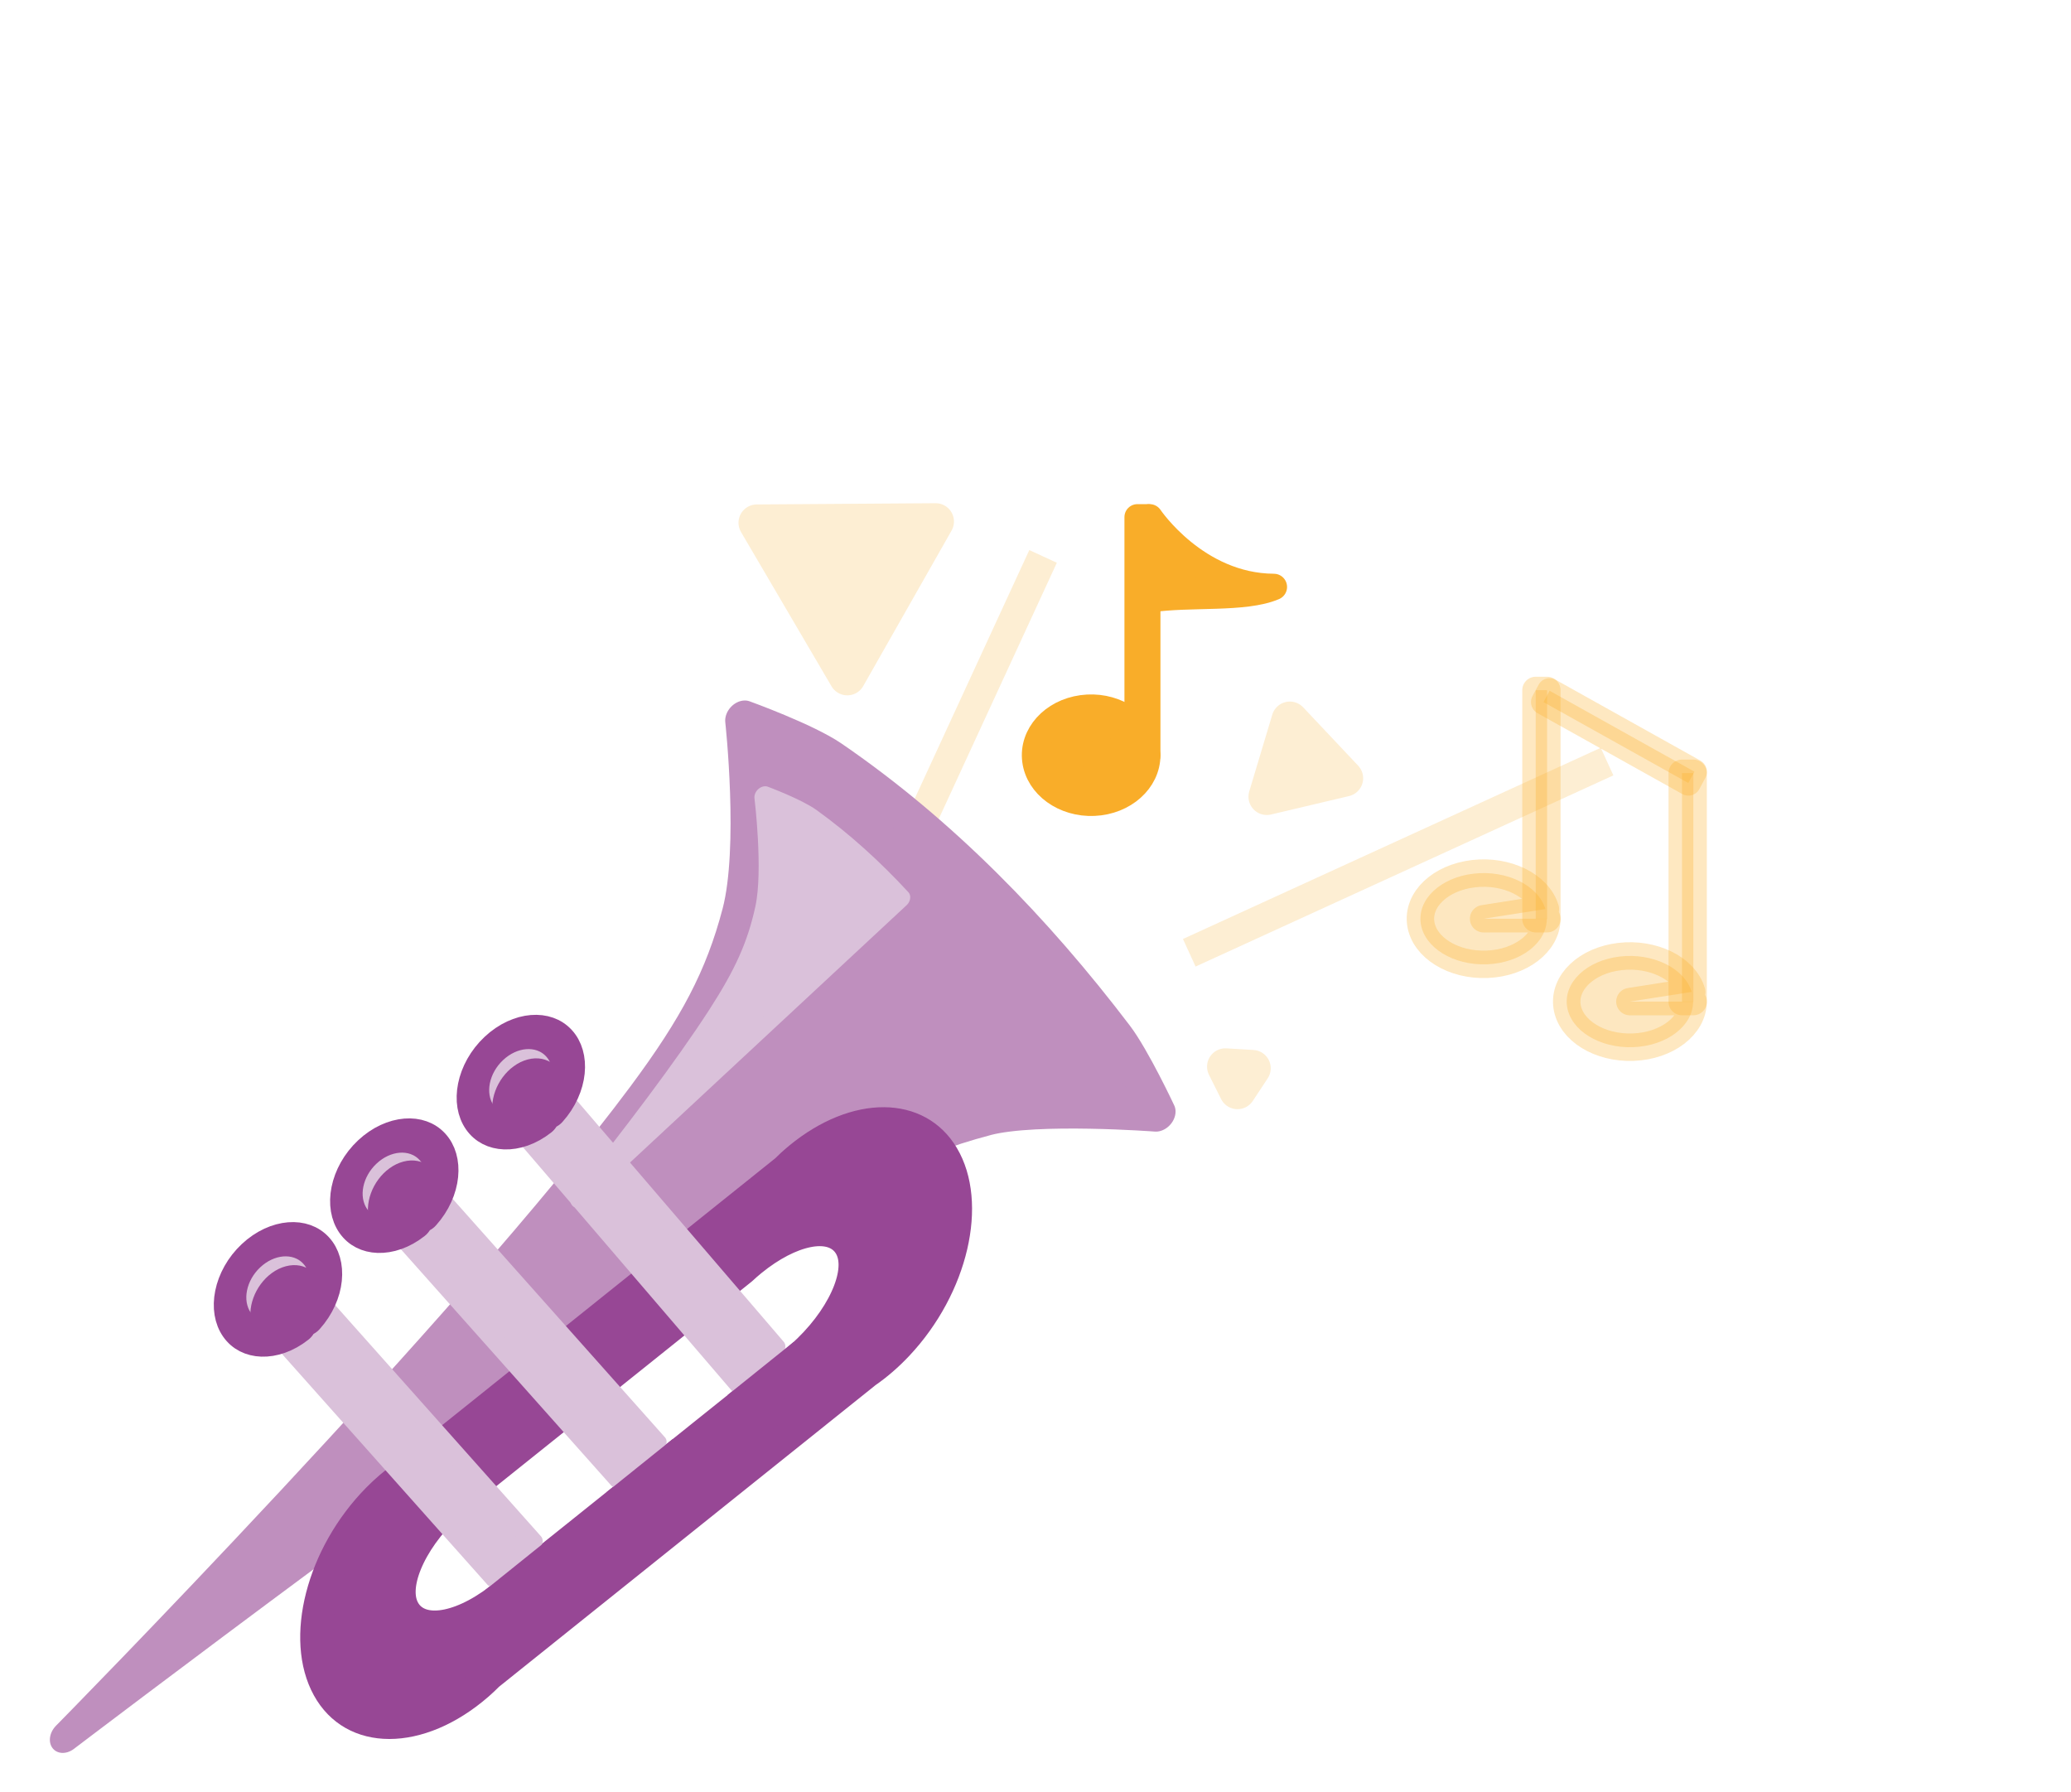
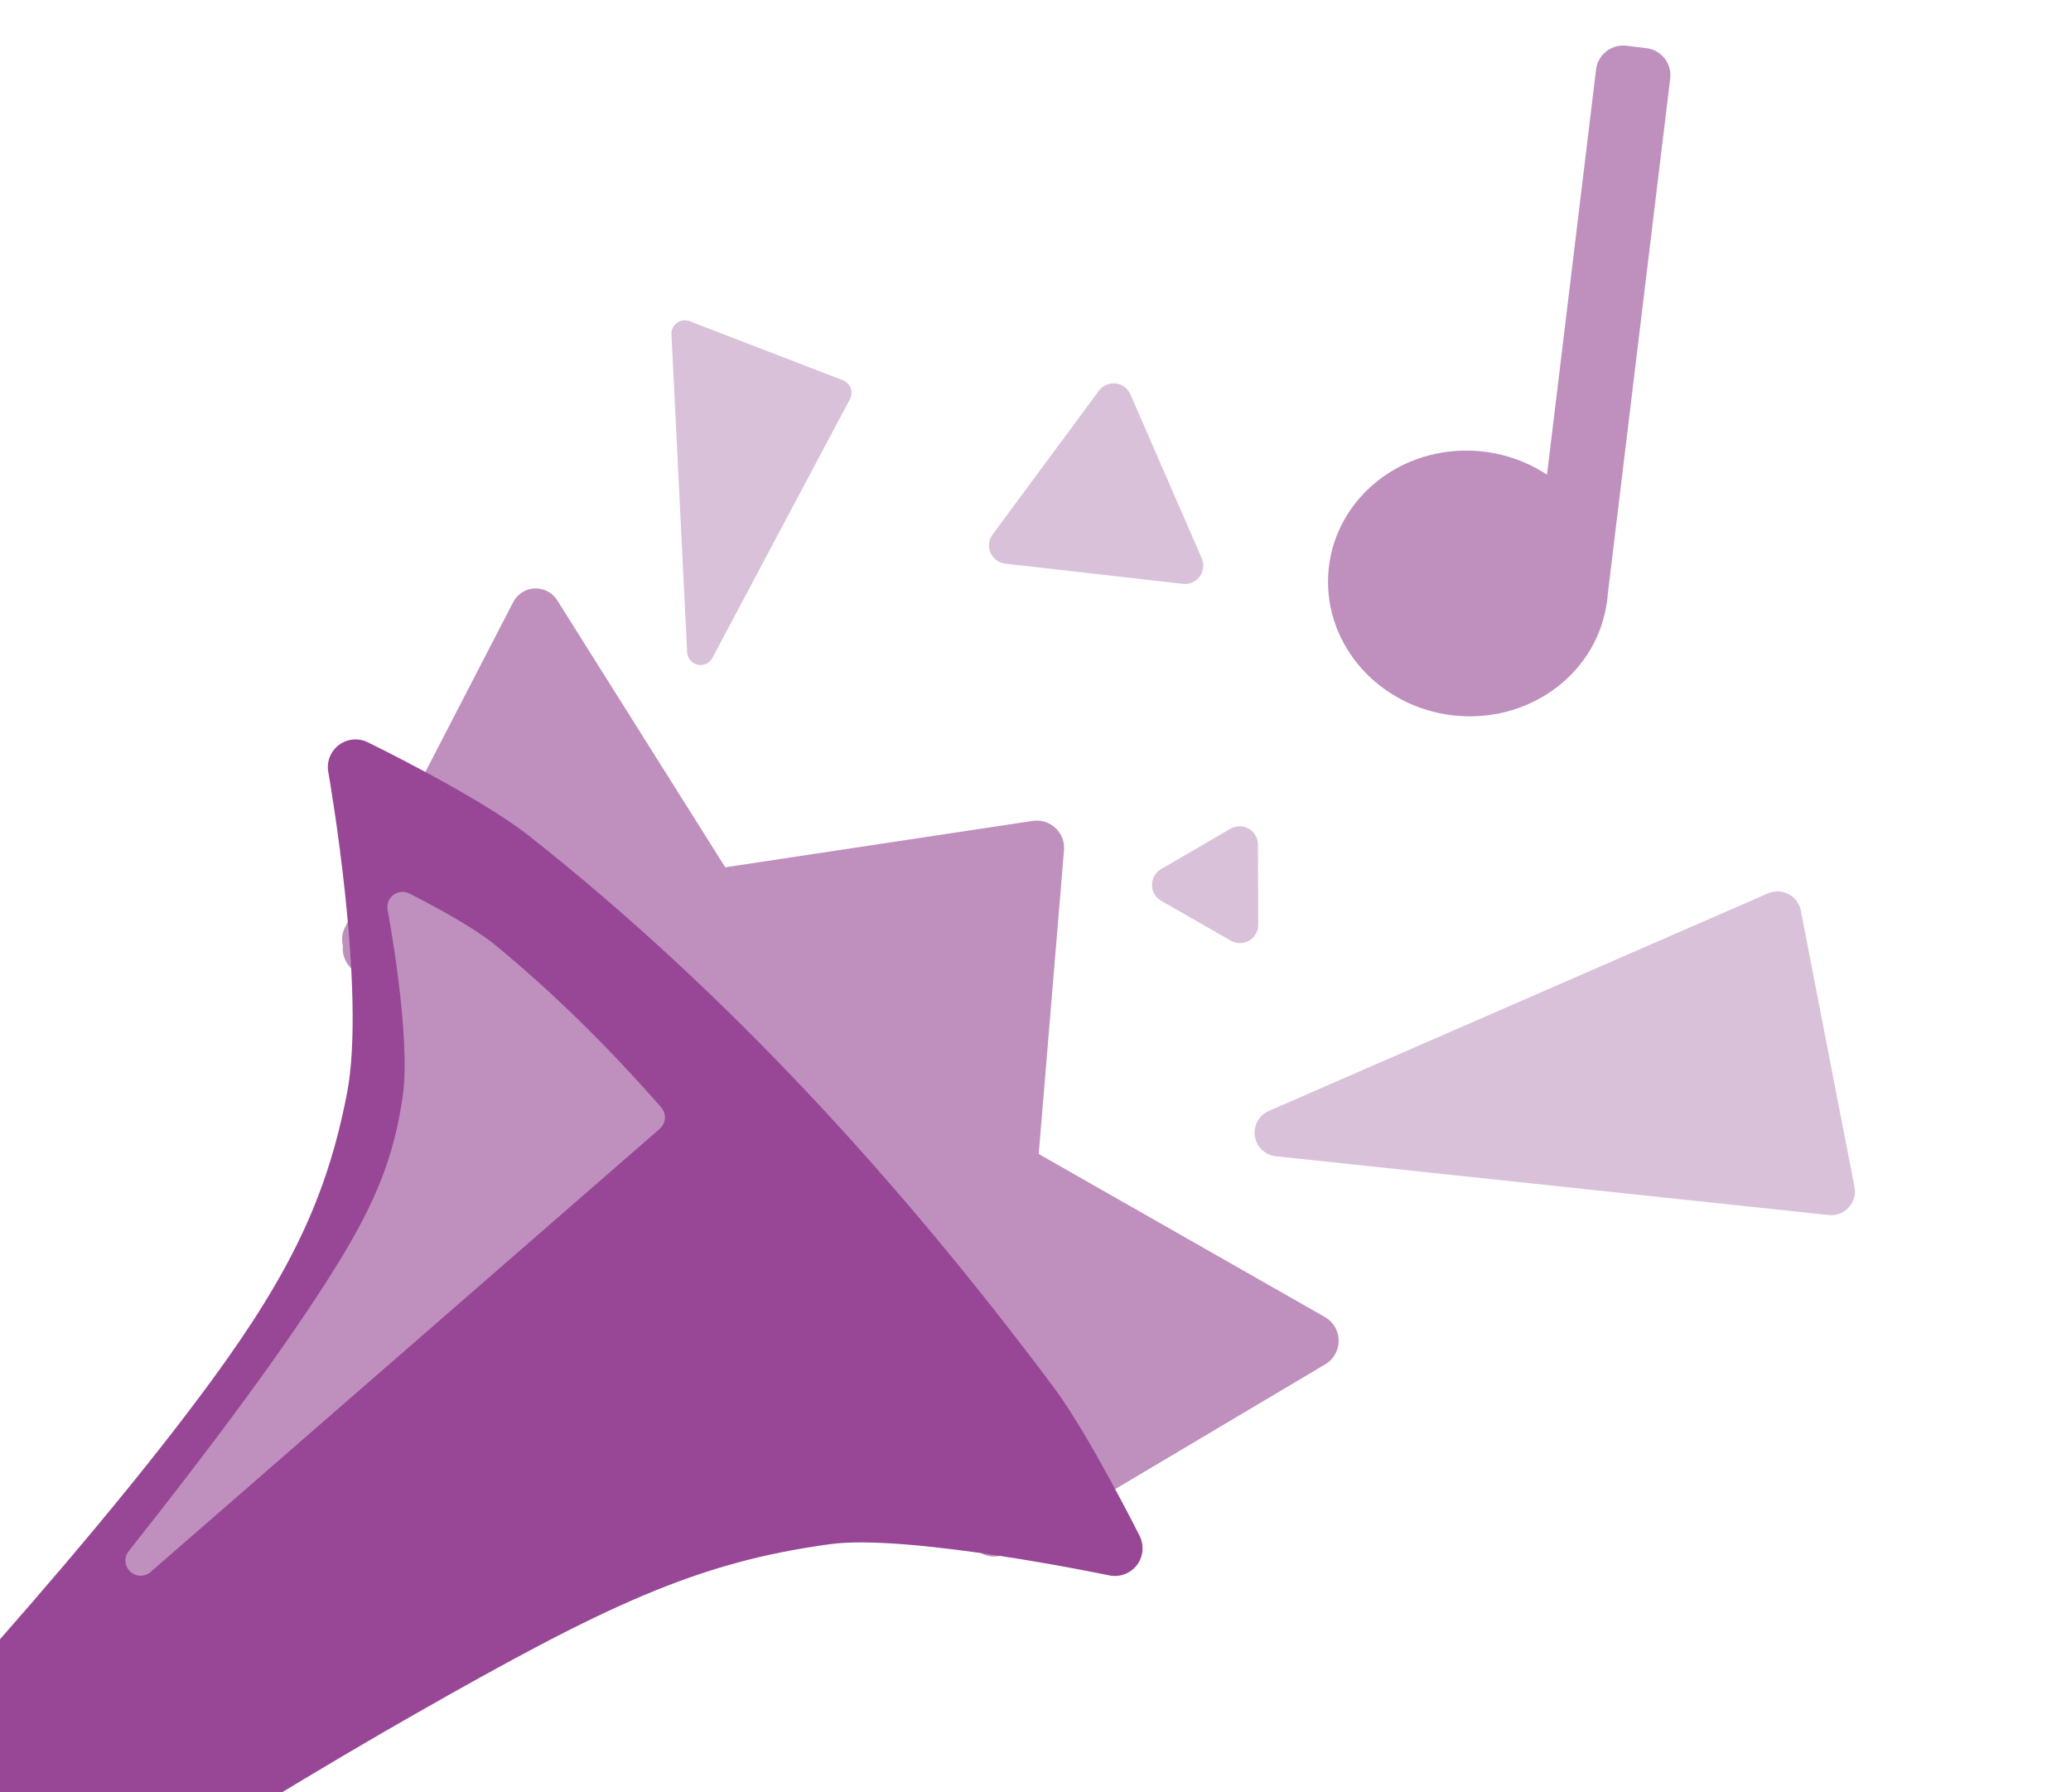
<svg xmlns="http://www.w3.org/2000/svg" width="222" height="192" viewBox="0 0 58.737 50.8" version="1.1" id="svg1583">
  <defs id="defs1580" />
  <g id="layer1">
-     <rect style="fill:#fdeed3;fill-opacity:1;stroke:none;stroke-width:1.039;stroke-linejoin:round;stroke-dasharray:none;stroke-opacity:1" id="rect97535" width="0.86" height="13.031" x="38.174" y="-32.46" transform="rotate(65.41269)" />
-     <rect style="fill:#fdeed3;fill-opacity:1;stroke:none;stroke-width:1.039;stroke-linejoin:round;stroke-dasharray:none;stroke-opacity:1" id="rect97535-5" width="0.86" height="13.031" x="33.042" y="1.944" transform="rotate(24.75129)" />
-     <g id="g93620" transform="matrix(0.8923886,-0.07265827,-0.1179231,0.9176655,0.987032,11.60006)">
-       <path style="fill:#bf8fbe;fill-opacity:1;stroke:#bf8fbe;stroke-width:1.024;stroke-linejoin:round;stroke-dasharray:none;stroke-opacity:1" d="m 33.612,24.599 c 1.542,-0.278 5.418,0.308 5.418,0.308 0,0 -1.043,-1.766 -1.708,-2.539 -3.045,-3.536 -6.476,-6.815 -10.326,-9.451 -0.93,-0.636 -3.029,-1.499 -3.029,-1.499 0,0 0.974,4.008 0.693,6.002 -0.28,1.989 -0.922,3.476 -2.315,5.544 -4.557,6.767 -15.862,18.566 -15.862,18.566 0,0 12.644,-9.25 19.285,-13.369 3.473,-2.154 5.215,-3.087 7.844,-3.561 z" id="path77547" />
-       <path id="path77547-0" style="fill:#dac1da;fill-opacity:1;stroke:#dac1da;stroke-width:0.562;stroke-linejoin:round;stroke-dasharray:none;stroke-opacity:1" d="m 24.993,13.918 c 0,0 0.589,2.303 0.484,3.46 -0.105,1.153 -0.409,2.022 -1.092,3.238 -0.872,1.551 -2.263,3.556 -3.635,5.429 l 9.103,-8.535 C 28.832,16.495 27.749,15.56 26.602,14.742 26.105,14.387 24.993,13.918 24.993,13.918 Z" />
-       <path id="path77647" style="fill:#974795;fill-opacity:1;stroke:#974795;stroke-width:1.037;stroke-linejoin:round;stroke-dasharray:none;stroke-opacity:1" d="m 27.604,25.32 a 3.464,4.269 22.062 0 0 -0.222,0.19 3.464,4.269 22.062 0 0 -0.166,0.163 l -11.033,8.607 3.7e-4,7.23e-4 a 3.475,4.255 22.428 0 0 -0.71,0.601 3.475,4.255 22.428 0 0 -0.772,5.71 3.475,4.255 22.428 0 0 4.843,0.384 3.475,4.255 22.428 0 0 0.297,-0.283 L 30.724,32.203 a 3.464,4.269 22.062 0 0 0.885,-0.758 3.464,4.269 22.062 0 0 0.628,-5.729 3.464,4.269 22.062 0 0 -4.634,-0.396 z m -1.019,3.103 a 1.788,2.935 44.947 0 1 3.006,-0.372 1.788,2.935 44.947 0 1 -0.893,3.275 1.788,2.935 44.947 0 1 -0.645,0.536 L 20.201,37.987 a 1.79,2.932 45.32 0 1 -0.218,0.195 1.79,2.932 45.32 0 1 -3.145,0.406 1.79,2.932 45.32 0 1 0.986,-3.282 1.79,2.932 45.32 0 1 0.516,-0.426 l -3.68e-4,-7.23e-4 7.961,-6.21 a 1.788,2.935 44.947 0 1 0.123,-0.112 1.788,2.935 44.947 0 1 0.162,-0.135 z m -7.419,8.069 -0.146,0.149 0.159,-0.124 z" />
-       <path id="rect79203" style="fill:#dac1da;fill-opacity:1;stroke:#dac1da;stroke-width:0.524;stroke-linejoin:round;stroke-dasharray:none;stroke-opacity:1" d="m -1.361,30.004 -1.501,2.92e-4 -1.054e-4,11.732 1.501,-2.92e-4 z" transform="matrix(0.734077,-0.6790662,0.6879417,0.7257659,0,0)" />
-       <rect style="fill:#dac1da;fill-opacity:1;stroke:#dac1da;stroke-width:0.53;stroke-linejoin:round;stroke-dasharray:none;stroke-opacity:1" id="rect79203-3" width="1.52" height="11.854" x="-7.838" y="29.629" transform="matrix(0.7441785,-0.6679808,0.6987872,0.7153296,0,0)" />
-       <rect style="fill:#dac1da;fill-opacity:1;stroke:#dac1da;stroke-width:0.53;stroke-linejoin:round;stroke-dasharray:none;stroke-opacity:1" id="rect79203-3-4" width="1.52" height="11.854" x="-12.338" y="29.31" transform="matrix(0.7441785,-0.6679808,0.6987872,0.7153296,0,0)" />
-       <path style="fill:#dac1da;fill-opacity:1;stroke:#974795;stroke-width:1.039;stroke-linejoin:round;stroke-dasharray:none;stroke-opacity:1" id="path79427" d="m 30.377,-1.952 a 1.51,1.536 0 0 1 -1.43,1.534 1.51,1.536 0 0 1 -1.583,-1.37 1.51,1.536 0 0 1 1.26,-1.681 1.51,1.536 0 0 1 1.718,1.19 l -1.476,0.327 z" transform="matrix(0.5833628,0.8122117,-0.7933706,0.6087389,0,0)" />
-       <path style="fill:#dac1da;fill-opacity:1;stroke:#974795;stroke-width:1.039;stroke-linejoin:round;stroke-dasharray:none;stroke-opacity:1" id="path79427-4" d="M 30.472,2.703 A 1.51,1.536 0 0 1 29.043,4.237 1.51,1.536 0 0 1 27.46,2.867 1.51,1.536 0 0 1 28.72,1.187 1.51,1.536 0 0 1 30.438,2.376 l -1.476,0.327 z" transform="matrix(0.5833628,0.8122117,-0.7933706,0.6087389,0,0)" />
-       <path style="fill:#dac1da;fill-opacity:1;stroke:#974795;stroke-width:1.039;stroke-linejoin:round;stroke-dasharray:none;stroke-opacity:1" id="path79427-4-4" d="M 30.794,7.109 A 1.51,1.536 0 0 1 29.365,8.643 1.51,1.536 0 0 1 27.782,7.273 1.51,1.536 0 0 1 29.042,5.592 1.51,1.536 0 0 1 30.76,6.782 L 29.284,7.109 Z" transform="matrix(0.5833628,0.8122117,-0.7933706,0.6087389,0,0)" />
-       <rect style="fill:#974795;fill-opacity:1;stroke:none;stroke-width:0.972;stroke-linejoin:round;stroke-dasharray:none;stroke-opacity:1" id="rect89718" width="2.414" height="1.322" x="0.675" y="41.859" transform="matrix(0.7872655,-0.6166141,0.6161929,0.7875953,0,0)" />
-       <rect style="fill:#974795;fill-opacity:1;stroke:none;stroke-width:0.972;stroke-linejoin:round;stroke-dasharray:none;stroke-opacity:1" id="rect89718-7" width="2.414" height="1.322" x="-3.755" y="41.856" transform="matrix(0.7872655,-0.6166141,0.6161929,0.7875953,0,0)" />
-       <rect style="fill:#974795;fill-opacity:1;stroke:none;stroke-width:0.972;stroke-linejoin:round;stroke-dasharray:none;stroke-opacity:1" id="rect89718-7-7" width="2.414" height="1.322" x="-8.194" y="41.865" transform="matrix(0.7872655,-0.6166141,0.6161929,0.7875953,0,0)" />
-       <path style="fill:#974795;fill-opacity:1;stroke:#974795;stroke-width:0.604;stroke-linejoin:round;stroke-dasharray:none;stroke-opacity:1" id="path92107" d="m 19.54,22.805 a 0.838,0.953 0 0 1 -0.793,0.952 0.838,0.953 0 0 1 -0.878,-0.85 0.838,0.953 0 0 1 0.699,-1.043 0.838,0.953 0 0 1 0.953,0.738 l -0.819,0.203 z" />
-       <path style="fill:#974795;fill-opacity:1;stroke:#974795;stroke-width:0.604;stroke-linejoin:round;stroke-dasharray:none;stroke-opacity:1" id="path92107-7" d="m 15.969,25.678 a 0.838,0.953 0 0 1 -0.793,0.952 0.838,0.953 0 0 1 -0.878,-0.85 0.838,0.953 0 0 1 0.699,-1.043 0.838,0.953 0 0 1 0.953,0.738 l -0.819,0.203 z" />
-       <path style="fill:#974795;fill-opacity:1;stroke:#974795;stroke-width:0.604;stroke-linejoin:round;stroke-dasharray:none;stroke-opacity:1" id="path92107-7-9" d="m 12.625,28.648 a 0.838,0.953 0 0 1 -0.793,0.952 0.838,0.953 0 0 1 -0.878,-0.85 0.838,0.953 0 0 1 0.699,-1.043 0.838,0.953 0 0 1 0.953,0.738 l -0.819,0.203 z" />
-     </g>
-     <g id="g96728" transform="translate(8.069793,6.217708)" style="fill:#f9ad29;fill-opacity:0.29;stroke:#f9ad29;stroke-opacity:0.289">
-       <path style="fill:#f9ad29;fill-opacity:0.29;stroke:#f9ad29;stroke-width:0.778;stroke-linejoin:round;stroke-dasharray:none;stroke-opacity:0.289" id="path94400-8" d="m 35.801,19.836 a 1.793,1.295 0 0 1 -1.697,1.293 1.793,1.295 0 0 1 -1.878,-1.154 1.793,1.295 0 0 1 1.495,-1.416 1.793,1.295 0 0 1 2.039,1.003 l -1.752,0.275 z" />
-       <rect style="fill:#f9ad29;fill-opacity:0.29;stroke:#f9ad29;stroke-width:0.764;stroke-linejoin:round;stroke-dasharray:none;stroke-opacity:0.289" id="rect94402-3" width="0.322" height="6.487" x="35.486" y="13.356" />
-       <path style="fill:#f9ad29;fill-opacity:0.29;stroke:#f9ad29;stroke-width:0.778;stroke-linejoin:round;stroke-dasharray:none;stroke-opacity:0.289" id="path94400-8-6" d="m 39.95,22.186 a 1.793,1.295 0 0 1 -1.697,1.293 1.793,1.295 0 0 1 -1.878,-1.154 1.793,1.295 0 0 1 1.495,-1.416 1.793,1.295 0 0 1 2.039,1.003 l -1.752,0.275 z" />
-       <rect style="fill:#f9ad29;fill-opacity:0.29;stroke:#f9ad29;stroke-width:0.764;stroke-linejoin:round;stroke-dasharray:none;stroke-opacity:0.289" id="rect94402-3-7" width="0.322" height="6.487" x="39.635" y="15.706" />
-       <rect style="fill:#f9ad29;fill-opacity:0.29;stroke:#f9ad29;stroke-width:0.713;stroke-linejoin:round;stroke-dasharray:none;stroke-opacity:0.289" id="rect94458" width="4.704" height="0.365" x="37.925" y="-5.818" transform="matrix(0.8730982,0.4875444,-0.4757692,0.8795702,0,0)" />
-     </g>
-     <g id="g96733" transform="translate(-11.9724,-3.439583)">
-       <path style="fill:#f9ad29;fill-opacity:1;stroke:#f9ad29;stroke-width:0.749;stroke-linejoin:round;stroke-dasharray:none;stroke-opacity:1" id="path94400-8-60" d="m 44.51,24.857 a 1.591,1.349 0 0 1 -1.506,1.347 1.591,1.349 0 0 1 -1.667,-1.203 1.591,1.349 0 0 1 1.327,-1.476 1.591,1.349 0 0 1 1.809,1.045 l -1.555,0.287 z" />
-       <rect style="fill:#f9ad29;fill-opacity:1;stroke:#f9ad29;stroke-width:0.735;stroke-linejoin:round;stroke-dasharray:none;stroke-opacity:1" id="rect94402-3-0" width="0.286" height="6.76" x="44.231" y="18.104" />
-       <path style="fill:#f9ad29;fill-opacity:1;stroke:#f9ad29;stroke-width:0.749;stroke-linejoin:round;stroke-dasharray:none;stroke-opacity:1" d="m 44.578,18.111 c 0,0 1.315,1.962 3.523,1.974 -0.836,0.358 -2.383,0.177 -3.523,0.35 z" id="path94533" />
-     </g>
-     <path style="fill:#fdeed3;fill-opacity:1;stroke:#fdeed3;stroke-width:1.039;stroke-linejoin:round;stroke-dasharray:none;stroke-opacity:1" id="path95261" d="M 14.354,8.731 12.121,8.301 13.61,6.582 Z" transform="rotate(-144.1971,27.35514,10.983)" />
-     <path style="fill:#fdeed3;fill-opacity:1;stroke:#fdeed3;stroke-width:1.039;stroke-linejoin:round;stroke-dasharray:none;stroke-opacity:1" id="path95263" d="M 23.217,4.366 19.852,8.161 18.248,3.349 Z" transform="rotate(108.0381,18.239,12.07842)" />
-     <path style="fill:#fdeed3;fill-opacity:1;stroke:#fdeed3;stroke-width:1.039;stroke-linejoin:round;stroke-dasharray:none;stroke-opacity:1" id="path95265" d="m 15.809,11.179 -0.423,0.641 -0.344,-0.687 z" transform="translate(19.71146,19.11614)" />
+     <path style="fill:#bf8fbe;fill-opacity:1;stroke:#bf8fbe;stroke-width:1.551;stroke-linejoin:round;stroke-dasharray:none;stroke-opacity:1" id="path70897" d="M 37.191,38.023 28.197,43.367 25.247,31.219 Z" />
+     <path style="fill:#bf8fbe;fill-opacity:1;stroke:#bf8fbe;stroke-width:1.441;stroke-linejoin:round;stroke-dasharray:none;stroke-opacity:1" id="path70899" d="M 23.267,30.235 10.422,26.635 15.194,17.408 Z" />
+     <path style="fill:#bf8fbe;fill-opacity:1;stroke:#bf8fbe;stroke-width:1.551;stroke-linejoin:round;stroke-dasharray:none;stroke-opacity:1" id="path70901" d="M 27.82,43.079 10.496,26.9 29.404,24.047 Z" />
+     <path style="fill:#dac1da;fill-opacity:1;stroke:#dac1da;stroke-width:0.76;stroke-linejoin:round;stroke-dasharray:none;stroke-opacity:1" id="path71772" d="M 23.771,11.139 19.868,18.48 19.423,9.463 Z" />
+     <path style="fill:#dac1da;fill-opacity:1;stroke:#dac1da;stroke-width:1.344;stroke-linejoin:round;stroke-dasharray:none;stroke-opacity:1" id="path71772-4" d="M 50.414,25.95 51.937,33.789 36.253,32.122 Z" />
+     <path style="fill:#974795;fill-opacity:1;stroke:#974795;stroke-width:1.57;stroke-linejoin:round;stroke-dasharray:none;stroke-opacity:1" d="m 23.486,43.008 c 2.347,-0.313 8.134,0.9 8.134,0.9 0,0 -1.42,-2.829 -2.356,-4.083 -4.284,-5.737 -9.172,-11.105 -14.746,-15.504 -1.346,-1.062 -4.435,-2.567 -4.435,-2.567 0,0 1.124,6.31 0.531,9.389 -0.591,3.071 -1.685,5.335 -3.959,8.444 -7.441,10.171 -25.475,27.643 -25.475,27.643 0,0 19.834,-13.404 30.187,-19.294 5.415,-3.081 8.118,-4.396 12.118,-4.929 z" id="path77547-4" />
+     <path id="path77547-0-3" style="fill:#bf8fbe;fill-opacity:1;stroke:#bf8fbe;stroke-width:0.862;stroke-linejoin:round;stroke-dasharray:none;stroke-opacity:1" d="m 11.416,25.724 c 0,0 0.691,3.628 0.433,5.419 -0.257,1.786 -0.789,3.114 -1.922,4.951 -1.446,2.344 -3.712,5.355 -5.939,8.161 L 18.428,31.688 C 16.977,30.031 15.426,28.492 13.769,27.13 13.05,26.539 11.416,25.724 11.416,25.724 Z" />
+     <path style="fill:#bf8fbe;fill-opacity:1;stroke:#bf8fbe;stroke-width:1.574;stroke-linejoin:round;stroke-dasharray:none;stroke-opacity:1" id="path94400-6" d="m 46.509,11.422 a 3.187,2.978 0 0 1 -3.016,2.974 3.187,2.978 0 0 1 -3.339,-2.655 3.187,2.978 0 0 1 2.659,-3.258 3.187,2.978 0 0 1 3.624,2.306 l -3.114,0.633 z" transform="rotate(6.902801)" />
+     <rect style="fill:#bf8fbe;fill-opacity:1;stroke:#bf8fbe;stroke-width:1.546;stroke-linejoin:round;stroke-dasharray:none;stroke-opacity:1" id="rect94402-8" width="0.572" height="14.921" x="45.949" y="-3.483" transform="rotate(6.902801)" />
+     <path style="fill:#dac1da;fill-opacity:1;stroke:#dac1da;stroke-width:1.039;stroke-linejoin:round;stroke-dasharray:none;stroke-opacity:1" id="path95261" d="M 14.354,8.731 12.121,8.301 13.61,6.582 Z" transform="rotate(-101.1247,31.0153,7.785644)" />
+     <path style="fill:#dac1da;fill-opacity:1;stroke:#dac1da;stroke-width:1.039;stroke-linejoin:round;stroke-dasharray:none;stroke-opacity:1" id="path95263" d="M 23.217,4.366 19.852,8.161 18.248,3.349 Z" transform="rotate(54.91573,17.17845,20.20179)" />
  </g>
</svg>
